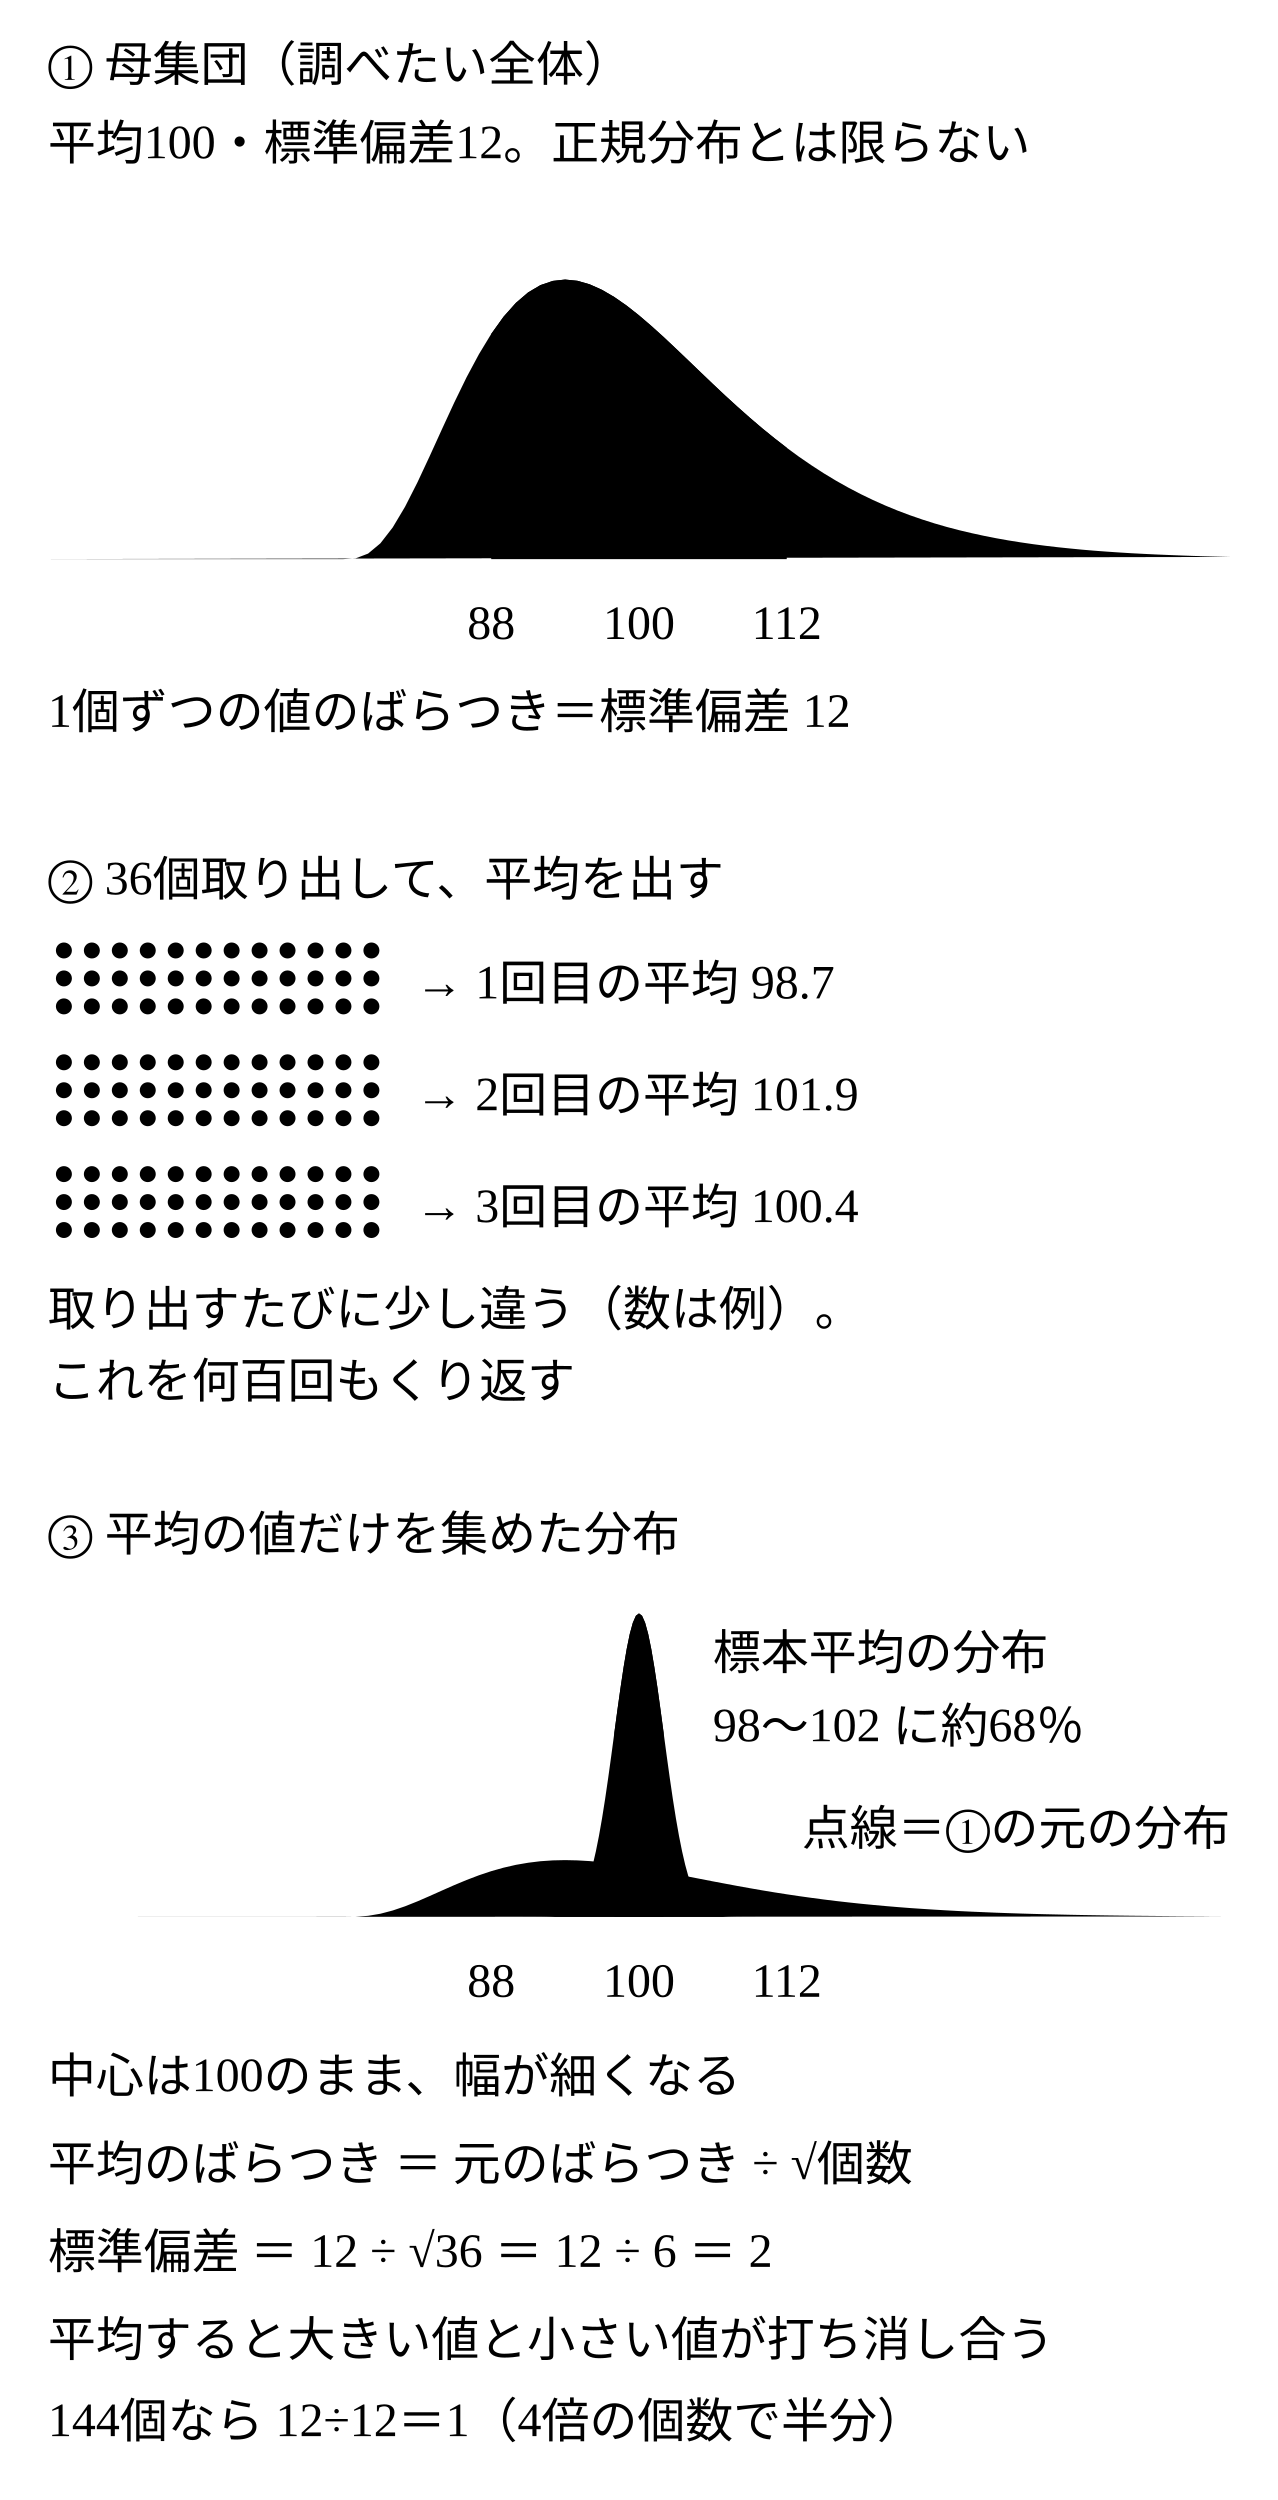
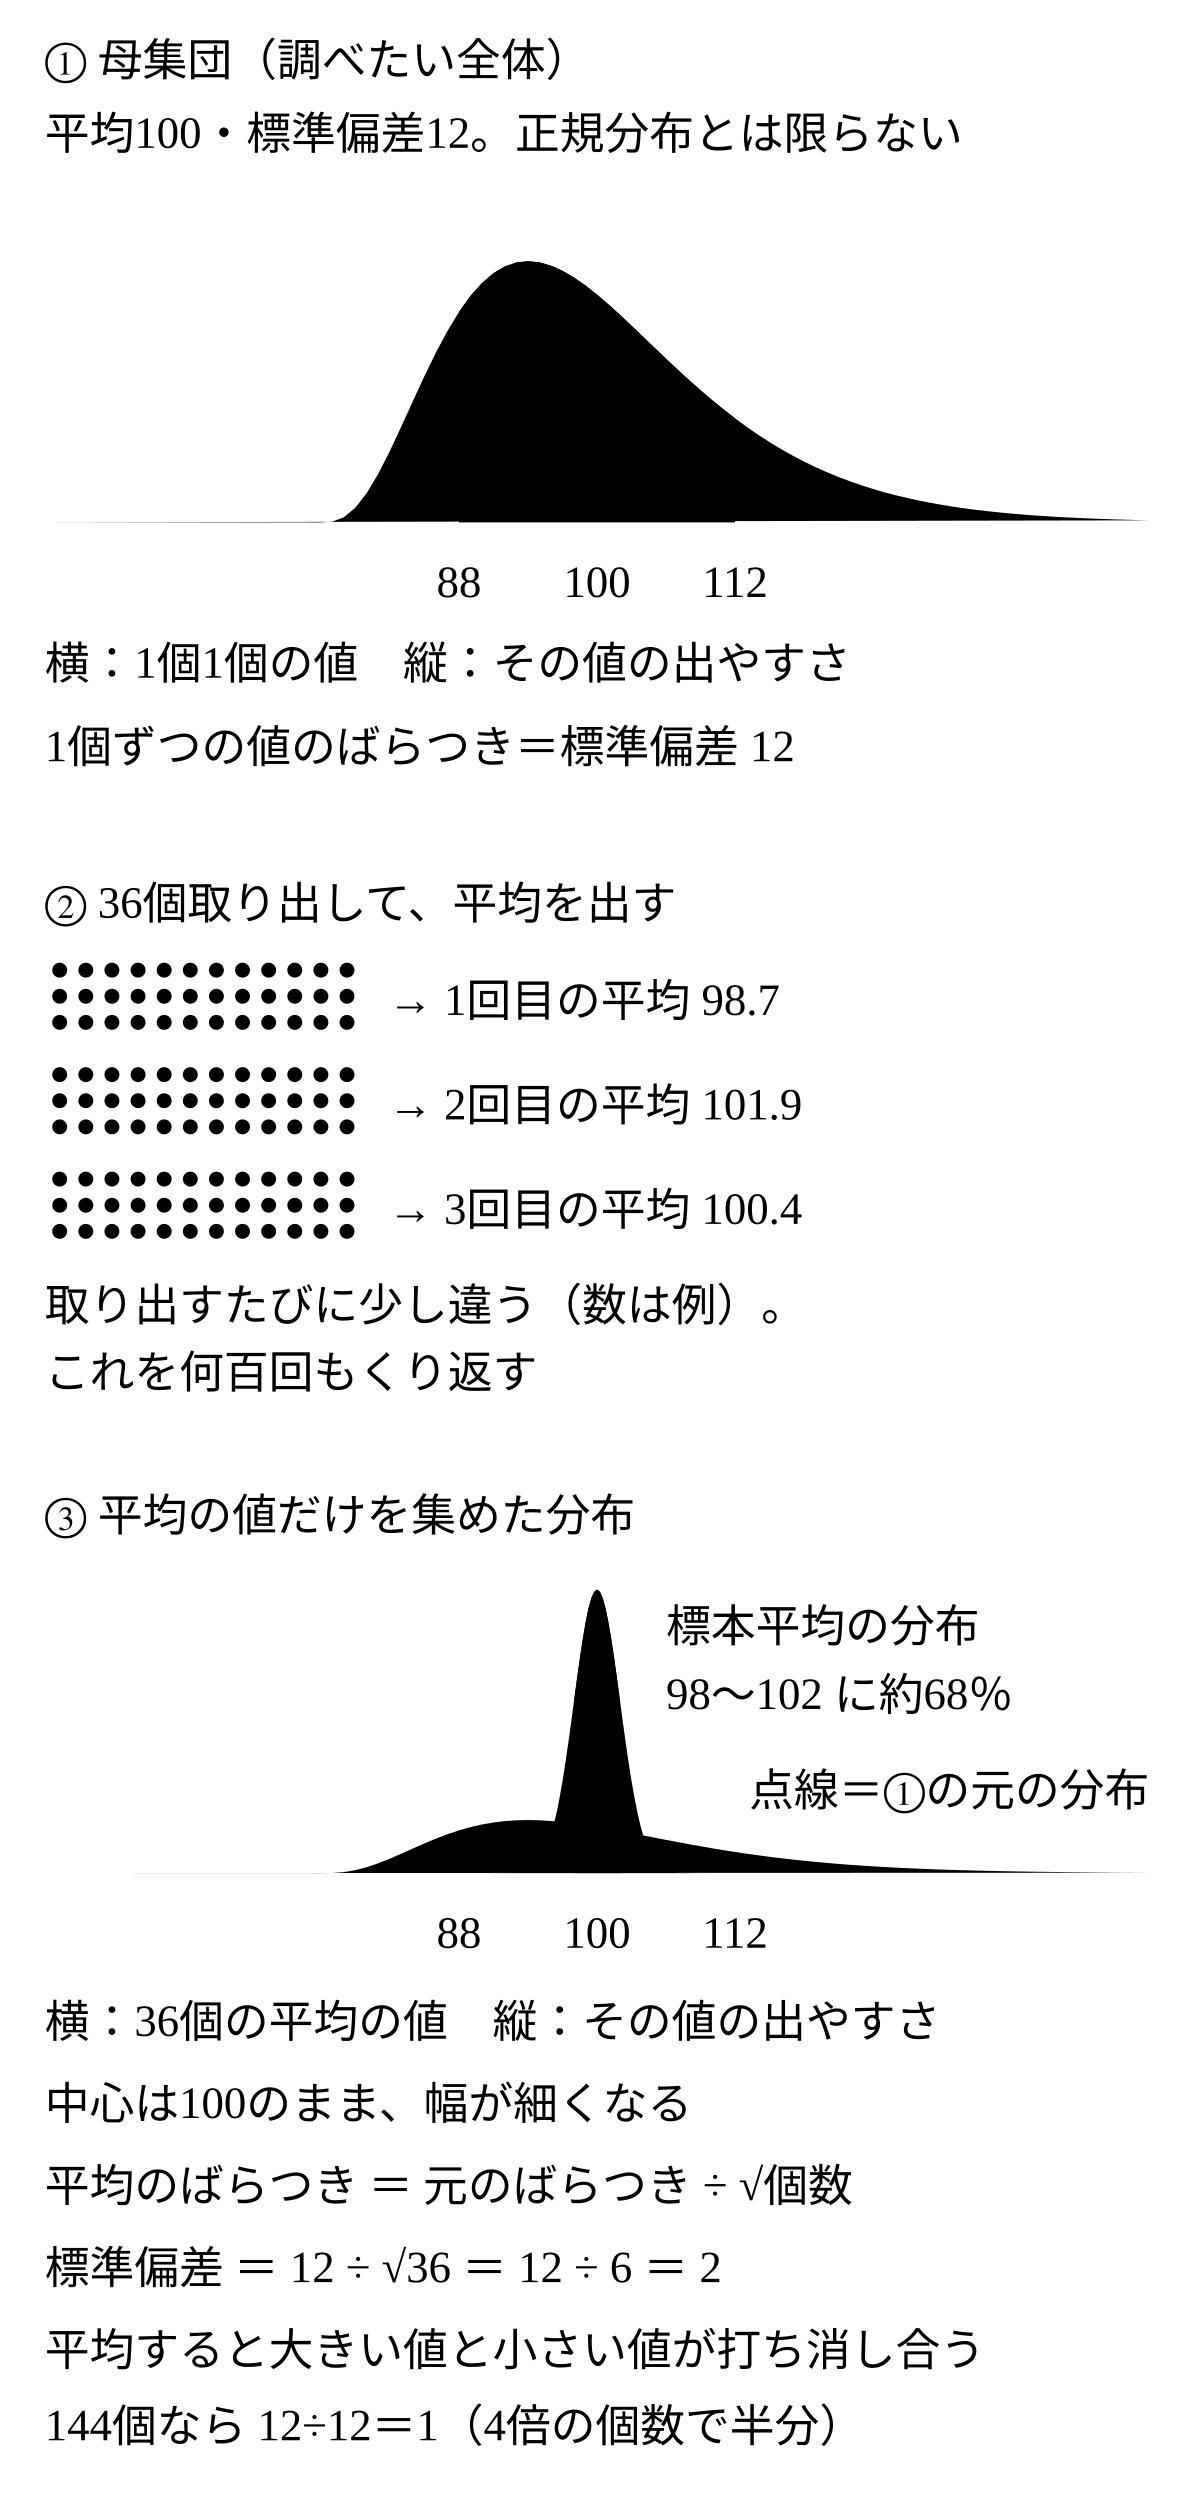
- <svg xmlns="http://www.w3.org/2000/svg" viewBox="0 0 320 626" role="img" aria-labelledby="fig-g-sample-mean-t fig-g-sample-mean-d">
+ <svg xmlns="http://www.w3.org/2000/svg" viewBox="0 0 320 670" role="img" aria-labelledby="fig-g-sample-mean-t fig-g-sample-mean-d">
  <text x="12" y="20" class="tb">① 母集団（調べたい全体）</text>
  <text x="12" y="40" class="tm">平均100・標準偏差12。正規分布とは限らない</text>
  <polygon points="123,140 123,83.62 126.08,79.32 129.17,75.85 132.25,73.21 135.33,71.39 138.42,70.34 141.5,70 144.58,70.31 147.67,71.2 150.75,72.58 153.83,74.38 156.92,76.53 160,78.96 163.08,81.6 166.17,84.39 169.25,87.29 172.33,90.23 175.42,93.2 178.5,96.14 181.58,99.04 184.67,101.86 187.75,104.59 190.83,107.22 193.92,109.73 197,112.12 197,140" class="fas" />
  <polyline points="12,140 15.08,140 18.17,140 21.25,140 24.33,140 27.42,140 30.5,140 33.58,140 36.67,140 39.75,140 42.83,140 45.92,140 49,140 52.08,140 55.17,140 58.25,140 61.33,140 64.42,140 67.5,140 70.58,140 73.67,140 76.75,140 79.83,140 82.92,140 86,140 89.08,139.8 92.17,138.62 95.25,136.05 98.33,132.08 101.42,126.9 104.5,120.84 107.58,114.25 110.67,107.46 113.75,100.79 116.83,94.47 119.92,88.7 123,83.62 126.08,79.32 129.17,75.85 132.25,73.21 135.33,71.39 138.42,70.34 141.5,70 144.58,70.31 147.67,71.2 150.75,72.58 153.83,74.38 156.92,76.53 160,78.96 163.08,81.6 166.17,84.39 169.25,87.29 172.33,90.23 175.42,93.2 178.5,96.14 181.58,99.04 184.67,101.86 187.75,104.59 190.83,107.22 193.92,109.73 197,112.12 200.08,114.38 203.17,116.5 206.25,118.5 209.33,120.36 212.42,122.1 215.5,123.71 218.58,125.2 221.67,126.58 224.75,127.85 227.83,129.01 230.92,130.08 234,131.06 237.08,131.95 240.17,132.76 243.25,133.49 246.33,134.16 249.42,134.77 252.5,135.32 255.58,135.81 258.67,136.26 261.75,136.66 264.83,137.02 267.92,137.34 271,137.64 274.08,137.9 277.17,138.13 280.25,138.34 283.33,138.53 286.42,138.69 289.5,138.84 292.58,138.97 295.67,139.09 298.75,139.2 301.83,139.29 304.92,139.37 308,139.45" class="l sm w2" />
  <line x1="12" y1="140" x2="308" y2="140" class="l sm w1" />
  <line x1="123" y1="140" x2="123" y2="145" class="l sm w1" />
  <text x="123" y="160" class="tm" text-anchor="middle">88</text>
  <line x1="160" y1="140" x2="160" y2="145" class="l sm w1" />
  <text x="160" y="160" class="tm" text-anchor="middle">100</text>
  <line x1="197" y1="140" x2="197" y2="145" class="l sm w1" />
  <text x="197" y="160" class="tm" text-anchor="middle">112</text>
  <text x="160" y="132" class="tb ta" text-anchor="middle">±12</text>
-   <text x="12" y="182">1個ずつの値のばらつき＝標準偏差 12</text>
-   <line x1="12" y1="198" x2="308" y2="198" class="l sb w1" />
-   <text x="12" y="224" class="tb">② 36個取り出して、平均を出す</text>
-   <circle cx="16" cy="238" r="2" class="fm" />
-   <circle cx="23" cy="238" r="2" class="fm" />
-   <circle cx="30" cy="238" r="2" class="fm" />
-   <circle cx="37" cy="238" r="2" class="fm" />
-   <circle cx="44" cy="238" r="2" class="fm" />
-   <circle cx="51" cy="238" r="2" class="fm" />
-   <circle cx="58" cy="238" r="2" class="fm" />
-   <circle cx="65" cy="238" r="2" class="fm" />
-   <circle cx="72" cy="238" r="2" class="fm" />
-   <circle cx="79" cy="238" r="2" class="fm" />
-   <circle cx="86" cy="238" r="2" class="fm" />
-   <circle cx="93" cy="238" r="2" class="fm" />
-   <circle cx="16" cy="245" r="2" class="fm" />
-   <circle cx="23" cy="245" r="2" class="fm" />
-   <circle cx="30" cy="245" r="2" class="fm" />
-   <circle cx="37" cy="245" r="2" class="fm" />
-   <circle cx="44" cy="245" r="2" class="fm" />
-   <circle cx="51" cy="245" r="2" class="fm" />
-   <circle cx="58" cy="245" r="2" class="fm" />
-   <circle cx="65" cy="245" r="2" class="fm" />
-   <circle cx="72" cy="245" r="2" class="fm" />
-   <circle cx="79" cy="245" r="2" class="fm" />
-   <circle cx="86" cy="245" r="2" class="fm" />
-   <circle cx="93" cy="245" r="2" class="fm" />
-   <circle cx="16" cy="252" r="2" class="fm" />
-   <circle cx="23" cy="252" r="2" class="fm" />
-   <circle cx="30" cy="252" r="2" class="fm" />
-   <circle cx="37" cy="252" r="2" class="fm" />
-   <circle cx="44" cy="252" r="2" class="fm" />
-   <circle cx="51" cy="252" r="2" class="fm" />
-   <circle cx="58" cy="252" r="2" class="fm" />
-   <circle cx="65" cy="252" r="2" class="fm" />
-   <circle cx="72" cy="252" r="2" class="fm" />
-   <circle cx="79" cy="252" r="2" class="fm" />
-   <circle cx="86" cy="252" r="2" class="fm" />
-   <circle cx="93" cy="252" r="2" class="fm" />
-   <text x="104" y="250">→ 1回目の平均 98.7</text>
-   <circle cx="16" cy="266" r="2" class="fm" />
-   <circle cx="23" cy="266" r="2" class="fm" />
-   <circle cx="30" cy="266" r="2" class="fm" />
-   <circle cx="37" cy="266" r="2" class="fm" />
-   <circle cx="44" cy="266" r="2" class="fm" />
-   <circle cx="51" cy="266" r="2" class="fm" />
-   <circle cx="58" cy="266" r="2" class="fm" />
-   <circle cx="65" cy="266" r="2" class="fm" />
-   <circle cx="72" cy="266" r="2" class="fm" />
-   <circle cx="79" cy="266" r="2" class="fm" />
-   <circle cx="86" cy="266" r="2" class="fm" />
-   <circle cx="93" cy="266" r="2" class="fm" />
-   <circle cx="16" cy="273" r="2" class="fm" />
-   <circle cx="23" cy="273" r="2" class="fm" />
-   <circle cx="30" cy="273" r="2" class="fm" />
-   <circle cx="37" cy="273" r="2" class="fm" />
-   <circle cx="44" cy="273" r="2" class="fm" />
-   <circle cx="51" cy="273" r="2" class="fm" />
-   <circle cx="58" cy="273" r="2" class="fm" />
-   <circle cx="65" cy="273" r="2" class="fm" />
-   <circle cx="72" cy="273" r="2" class="fm" />
-   <circle cx="79" cy="273" r="2" class="fm" />
-   <circle cx="86" cy="273" r="2" class="fm" />
-   <circle cx="93" cy="273" r="2" class="fm" />
-   <circle cx="16" cy="280" r="2" class="fm" />
-   <circle cx="23" cy="280" r="2" class="fm" />
-   <circle cx="30" cy="280" r="2" class="fm" />
-   <circle cx="37" cy="280" r="2" class="fm" />
-   <circle cx="44" cy="280" r="2" class="fm" />
-   <circle cx="51" cy="280" r="2" class="fm" />
-   <circle cx="58" cy="280" r="2" class="fm" />
-   <circle cx="65" cy="280" r="2" class="fm" />
-   <circle cx="72" cy="280" r="2" class="fm" />
-   <circle cx="79" cy="280" r="2" class="fm" />
-   <circle cx="86" cy="280" r="2" class="fm" />
-   <circle cx="93" cy="280" r="2" class="fm" />
-   <text x="104" y="278">→ 2回目の平均 101.9</text>
-   <circle cx="16" cy="294" r="2" class="fm" />
-   <circle cx="23" cy="294" r="2" class="fm" />
-   <circle cx="30" cy="294" r="2" class="fm" />
-   <circle cx="37" cy="294" r="2" class="fm" />
-   <circle cx="44" cy="294" r="2" class="fm" />
-   <circle cx="51" cy="294" r="2" class="fm" />
-   <circle cx="58" cy="294" r="2" class="fm" />
-   <circle cx="65" cy="294" r="2" class="fm" />
-   <circle cx="72" cy="294" r="2" class="fm" />
-   <circle cx="79" cy="294" r="2" class="fm" />
-   <circle cx="86" cy="294" r="2" class="fm" />
-   <circle cx="93" cy="294" r="2" class="fm" />
-   <circle cx="16" cy="301" r="2" class="fm" />
-   <circle cx="23" cy="301" r="2" class="fm" />
-   <circle cx="30" cy="301" r="2" class="fm" />
-   <circle cx="37" cy="301" r="2" class="fm" />
-   <circle cx="44" cy="301" r="2" class="fm" />
-   <circle cx="51" cy="301" r="2" class="fm" />
-   <circle cx="58" cy="301" r="2" class="fm" />
-   <circle cx="65" cy="301" r="2" class="fm" />
-   <circle cx="72" cy="301" r="2" class="fm" />
-   <circle cx="79" cy="301" r="2" class="fm" />
-   <circle cx="86" cy="301" r="2" class="fm" />
-   <circle cx="93" cy="301" r="2" class="fm" />
-   <circle cx="16" cy="308" r="2" class="fm" />
-   <circle cx="23" cy="308" r="2" class="fm" />
-   <circle cx="30" cy="308" r="2" class="fm" />
-   <circle cx="37" cy="308" r="2" class="fm" />
-   <circle cx="44" cy="308" r="2" class="fm" />
-   <circle cx="51" cy="308" r="2" class="fm" />
-   <circle cx="58" cy="308" r="2" class="fm" />
-   <circle cx="65" cy="308" r="2" class="fm" />
-   <circle cx="72" cy="308" r="2" class="fm" />
-   <circle cx="79" cy="308" r="2" class="fm" />
-   <circle cx="86" cy="308" r="2" class="fm" />
-   <circle cx="93" cy="308" r="2" class="fm" />
-   <text x="104" y="306">→ 3回目の平均 100.4</text>
-   <text x="12" y="332" class="tm">取り出すたびに少し違う（数は例）。</text>
-   <text x="12" y="350" class="tm">これを何百回もくり返す</text>
-   <line x1="12" y1="366" x2="308" y2="366" class="l sb w1" />
-   <text x="12" y="388" class="tb">③ 平均の値だけを集めた分布</text>
-   <polygon points="153.83,480 153.83,433.9 154.6,428.17 155.38,422.63 156.15,417.48 156.92,412.93 157.69,409.16 158.46,406.34 159.23,404.59 160,404 160.77,404.59 161.54,406.34 162.31,409.16 163.08,412.93 163.85,417.48 164.63,422.63 165.4,428.17 166.17,433.9 166.17,480" class="fas" />
-   <polyline points="12,480 15.08,480 18.17,480 21.25,480 24.33,480 27.42,480 30.5,480 33.58,480 36.67,480 39.75,480 42.83,480 45.92,480 49,480 52.08,480 55.17,480 58.25,480 61.33,480 64.42,480 67.5,480 70.58,480 73.67,480 76.75,480 79.83,480 82.92,480 86,480 89.08,479.96 92.17,479.72 95.25,479.2 98.33,478.39 101.42,477.34 104.5,476.11 107.58,474.77 110.67,473.39 113.75,472.03 116.83,470.75 119.92,469.57 123,468.54 126.08,467.67 129.17,466.96 132.25,466.43 135.33,466.05 138.42,465.84 141.5,465.77 144.58,465.84 147.67,466.02 150.75,466.3 153.83,466.66 156.92,467.1 160,467.59 163.08,468.13 166.17,468.7 169.25,469.29 172.33,469.89 175.42,470.49 178.5,471.09 181.58,471.67 184.67,472.25 187.75,472.8 190.83,473.34 193.92,473.85 197,474.33 200.08,474.79 203.17,475.22 206.25,475.63 209.33,476.01 212.42,476.36 215.5,476.69 218.58,476.99 221.67,477.27 224.75,477.53 227.83,477.77 230.92,477.98 234,478.18 237.08,478.36 240.17,478.53 243.25,478.68 246.33,478.81 249.42,478.94 252.5,479.05 255.58,479.15 258.67,479.24 261.75,479.32 264.83,479.39 267.92,479.46 271,479.52 274.08,479.57 277.17,479.62 280.25,479.66 283.33,479.7 286.42,479.73 289.5,479.76 292.58,479.79 295.67,479.82 298.75,479.84 301.83,479.86 304.92,479.87 308,479.89" class="l sm w1 dsh" />
-   <polyline points="12,480 18.17,480 24.33,480 30.5,480 36.67,480 42.83,480 49,480 55.17,480 61.33,480 67.5,480 73.67,480 79.83,480 86,480 92.17,480 98.33,480 104.5,480 110.67,480 116.83,480 123,480 129.17,480 135.33,479.97 136.88,479.93 137.65,479.89 138.42,479.83 139.19,479.74 139.96,479.61 140.73,479.42 141.5,479.16 142.27,478.78 143.04,478.27 143.81,477.58 144.58,476.66 145.35,475.47 146.13,473.95 146.9,472.05 147.67,469.71 148.44,466.9 149.21,463.56 149.98,459.7 150.75,455.33 151.52,450.47 152.29,445.2 153.06,439.64 153.83,433.9 154.6,428.17 155.38,422.63 156.15,417.48 156.92,412.93 157.69,409.16 158.46,406.34 159.23,404.59 160,404 160.77,404.59 161.54,406.34 162.31,409.16 163.08,412.93 163.85,417.48 164.63,422.63 165.4,428.17 166.17,433.9 166.94,439.64 167.71,445.2 168.48,450.47 169.25,455.33 170.02,459.7 170.79,463.56 171.56,466.9 172.33,469.71 173.1,472.05 173.88,473.95 174.65,475.47 175.42,476.66 176.19,477.58 176.96,478.27 177.73,478.78 178.5,479.16 179.27,479.42 180.04,479.61 180.81,479.74 181.58,479.83 182.35,479.89 183.13,479.93 184.67,479.97 190.83,480 197,480 203.17,480 209.33,480 215.5,480 221.67,480 227.83,480 234,480 240.17,480 246.33,480 252.5,480 258.67,480 264.83,480 271,480 277.17,480 283.33,480 289.5,480 295.67,480 301.83,480 308,480" class="l sa w2" />
-   <line x1="12" y1="480" x2="308" y2="480" class="l sm w1" />
-   <line x1="123" y1="480" x2="123" y2="485" class="l sm w1" />
-   <text x="123" y="500" class="tm" text-anchor="middle">88</text>
-   <line x1="160" y1="480" x2="160" y2="485" class="l sm w1" />
-   <text x="160" y="500" class="tm" text-anchor="middle">100</text>
-   <line x1="197" y1="480" x2="197" y2="485" class="l sm w1" />
-   <text x="197" y="500" class="tm" text-anchor="middle">112</text>
-   <text x="178.5" y="418" class="tb ta">標本平均の分布</text>
-   <text x="178.5" y="436" class="ta">98〜102 に約68％</text>
-   <text x="308" y="462" class="tm" text-anchor="end">点線＝①の元の分布</text>
-   <text x="12" y="524" class="tb">中心は100のまま、幅が細くなる</text>
-   <text x="12" y="546" class="tb">平均のばらつき ＝ 元のばらつき ÷ √個数</text>
-   <text x="12" y="568">標準偏差 ＝ 12 ÷ √36 ＝ 12 ÷ 6 ＝ 2</text>
-   <text x="12" y="590" class="tm">平均すると大きい値と小さい値が打ち消し合う</text>
-   <text x="12" y="610" class="tm">144個なら 12÷12＝1（4倍の個数で半分）</text>
+   <text x="12" y="182" class="tm">横：1個1個の値　縦：その値の出やすさ</text>
+   <g transform="translate(0,22)">
+     <text x="12" y="182">1個ずつの値のばらつき＝標準偏差 12</text>
+     <line x1="12" y1="198" x2="308" y2="198" class="l sb w1" />
+     <text x="12" y="224" class="tb">② 36個取り出して、平均を出す</text>
+     <circle cx="16" cy="238" r="2" class="fm" />
+     <circle cx="23" cy="238" r="2" class="fm" />
+     <circle cx="30" cy="238" r="2" class="fm" />
+     <circle cx="37" cy="238" r="2" class="fm" />
+     <circle cx="44" cy="238" r="2" class="fm" />
+     <circle cx="51" cy="238" r="2" class="fm" />
+     <circle cx="58" cy="238" r="2" class="fm" />
+     <circle cx="65" cy="238" r="2" class="fm" />
+     <circle cx="72" cy="238" r="2" class="fm" />
+     <circle cx="79" cy="238" r="2" class="fm" />
+     <circle cx="86" cy="238" r="2" class="fm" />
+     <circle cx="93" cy="238" r="2" class="fm" />
+     <circle cx="16" cy="245" r="2" class="fm" />
+     <circle cx="23" cy="245" r="2" class="fm" />
+     <circle cx="30" cy="245" r="2" class="fm" />
+     <circle cx="37" cy="245" r="2" class="fm" />
+     <circle cx="44" cy="245" r="2" class="fm" />
+     <circle cx="51" cy="245" r="2" class="fm" />
+     <circle cx="58" cy="245" r="2" class="fm" />
+     <circle cx="65" cy="245" r="2" class="fm" />
+     <circle cx="72" cy="245" r="2" class="fm" />
+     <circle cx="79" cy="245" r="2" class="fm" />
+     <circle cx="86" cy="245" r="2" class="fm" />
+     <circle cx="93" cy="245" r="2" class="fm" />
+     <circle cx="16" cy="252" r="2" class="fm" />
+     <circle cx="23" cy="252" r="2" class="fm" />
+     <circle cx="30" cy="252" r="2" class="fm" />
+     <circle cx="37" cy="252" r="2" class="fm" />
+     <circle cx="44" cy="252" r="2" class="fm" />
+     <circle cx="51" cy="252" r="2" class="fm" />
+     <circle cx="58" cy="252" r="2" class="fm" />
+     <circle cx="65" cy="252" r="2" class="fm" />
+     <circle cx="72" cy="252" r="2" class="fm" />
+     <circle cx="79" cy="252" r="2" class="fm" />
+     <circle cx="86" cy="252" r="2" class="fm" />
+     <circle cx="93" cy="252" r="2" class="fm" />
+     <text x="104" y="250">→ 1回目の平均 98.7</text>
+     <circle cx="16" cy="266" r="2" class="fm" />
+     <circle cx="23" cy="266" r="2" class="fm" />
+     <circle cx="30" cy="266" r="2" class="fm" />
+     <circle cx="37" cy="266" r="2" class="fm" />
+     <circle cx="44" cy="266" r="2" class="fm" />
+     <circle cx="51" cy="266" r="2" class="fm" />
+     <circle cx="58" cy="266" r="2" class="fm" />
+     <circle cx="65" cy="266" r="2" class="fm" />
+     <circle cx="72" cy="266" r="2" class="fm" />
+     <circle cx="79" cy="266" r="2" class="fm" />
+     <circle cx="86" cy="266" r="2" class="fm" />
+     <circle cx="93" cy="266" r="2" class="fm" />
+     <circle cx="16" cy="273" r="2" class="fm" />
+     <circle cx="23" cy="273" r="2" class="fm" />
+     <circle cx="30" cy="273" r="2" class="fm" />
+     <circle cx="37" cy="273" r="2" class="fm" />
+     <circle cx="44" cy="273" r="2" class="fm" />
+     <circle cx="51" cy="273" r="2" class="fm" />
+     <circle cx="58" cy="273" r="2" class="fm" />
+     <circle cx="65" cy="273" r="2" class="fm" />
+     <circle cx="72" cy="273" r="2" class="fm" />
+     <circle cx="79" cy="273" r="2" class="fm" />
+     <circle cx="86" cy="273" r="2" class="fm" />
+     <circle cx="93" cy="273" r="2" class="fm" />
+     <circle cx="16" cy="280" r="2" class="fm" />
+     <circle cx="23" cy="280" r="2" class="fm" />
+     <circle cx="30" cy="280" r="2" class="fm" />
+     <circle cx="37" cy="280" r="2" class="fm" />
+     <circle cx="44" cy="280" r="2" class="fm" />
+     <circle cx="51" cy="280" r="2" class="fm" />
+     <circle cx="58" cy="280" r="2" class="fm" />
+     <circle cx="65" cy="280" r="2" class="fm" />
+     <circle cx="72" cy="280" r="2" class="fm" />
+     <circle cx="79" cy="280" r="2" class="fm" />
+     <circle cx="86" cy="280" r="2" class="fm" />
+     <circle cx="93" cy="280" r="2" class="fm" />
+     <text x="104" y="278">→ 2回目の平均 101.9</text>
+     <circle cx="16" cy="294" r="2" class="fm" />
+     <circle cx="23" cy="294" r="2" class="fm" />
+     <circle cx="30" cy="294" r="2" class="fm" />
+     <circle cx="37" cy="294" r="2" class="fm" />
+     <circle cx="44" cy="294" r="2" class="fm" />
+     <circle cx="51" cy="294" r="2" class="fm" />
+     <circle cx="58" cy="294" r="2" class="fm" />
+     <circle cx="65" cy="294" r="2" class="fm" />
+     <circle cx="72" cy="294" r="2" class="fm" />
+     <circle cx="79" cy="294" r="2" class="fm" />
+     <circle cx="86" cy="294" r="2" class="fm" />
+     <circle cx="93" cy="294" r="2" class="fm" />
+     <circle cx="16" cy="301" r="2" class="fm" />
+     <circle cx="23" cy="301" r="2" class="fm" />
+     <circle cx="30" cy="301" r="2" class="fm" />
+     <circle cx="37" cy="301" r="2" class="fm" />
+     <circle cx="44" cy="301" r="2" class="fm" />
+     <circle cx="51" cy="301" r="2" class="fm" />
+     <circle cx="58" cy="301" r="2" class="fm" />
+     <circle cx="65" cy="301" r="2" class="fm" />
+     <circle cx="72" cy="301" r="2" class="fm" />
+     <circle cx="79" cy="301" r="2" class="fm" />
+     <circle cx="86" cy="301" r="2" class="fm" />
+     <circle cx="93" cy="301" r="2" class="fm" />
+     <circle cx="16" cy="308" r="2" class="fm" />
+     <circle cx="23" cy="308" r="2" class="fm" />
+     <circle cx="30" cy="308" r="2" class="fm" />
+     <circle cx="37" cy="308" r="2" class="fm" />
+     <circle cx="44" cy="308" r="2" class="fm" />
+     <circle cx="51" cy="308" r="2" class="fm" />
+     <circle cx="58" cy="308" r="2" class="fm" />
+     <circle cx="65" cy="308" r="2" class="fm" />
+     <circle cx="72" cy="308" r="2" class="fm" />
+     <circle cx="79" cy="308" r="2" class="fm" />
+     <circle cx="86" cy="308" r="2" class="fm" />
+     <circle cx="93" cy="308" r="2" class="fm" />
+     <text x="104" y="306">→ 3回目の平均 100.4</text>
+     <text x="12" y="332" class="tm">取り出すたびに少し違う（数は例）。</text>
+     <text x="12" y="350" class="tm">これを何百回もくり返す</text>
+     <line x1="12" y1="366" x2="308" y2="366" class="l sb w1" />
+     <text x="12" y="388" class="tb">③ 平均の値だけを集めた分布</text>
+     <polygon points="153.83,480 153.83,433.9 154.6,428.17 155.38,422.63 156.15,417.48 156.92,412.93 157.69,409.16 158.46,406.34 159.23,404.59 160,404 160.77,404.59 161.54,406.34 162.31,409.16 163.08,412.93 163.85,417.48 164.63,422.63 165.4,428.17 166.17,433.9 166.17,480" class="fas" />
+     <polyline points="12,480 15.08,480 18.17,480 21.25,480 24.33,480 27.42,480 30.5,480 33.58,480 36.67,480 39.75,480 42.83,480 45.92,480 49,480 52.08,480 55.17,480 58.25,480 61.33,480 64.42,480 67.5,480 70.58,480 73.67,480 76.75,480 79.83,480 82.92,480 86,480 89.08,479.96 92.17,479.72 95.25,479.2 98.33,478.39 101.42,477.34 104.5,476.11 107.58,474.77 110.67,473.39 113.75,472.03 116.83,470.75 119.92,469.57 123,468.54 126.08,467.67 129.17,466.96 132.25,466.43 135.33,466.05 138.42,465.84 141.5,465.77 144.58,465.84 147.67,466.02 150.75,466.3 153.83,466.66 156.92,467.1 160,467.59 163.08,468.13 166.17,468.7 169.25,469.29 172.33,469.89 175.42,470.49 178.5,471.09 181.58,471.67 184.67,472.25 187.75,472.8 190.83,473.34 193.92,473.85 197,474.33 200.08,474.79 203.17,475.22 206.25,475.63 209.33,476.01 212.42,476.36 215.5,476.69 218.58,476.99 221.67,477.27 224.75,477.53 227.83,477.77 230.92,477.98 234,478.18 237.08,478.36 240.17,478.53 243.25,478.68 246.33,478.81 249.42,478.94 252.5,479.05 255.58,479.15 258.67,479.24 261.75,479.32 264.83,479.39 267.92,479.46 271,479.52 274.08,479.57 277.17,479.62 280.25,479.66 283.33,479.7 286.42,479.73 289.5,479.76 292.58,479.79 295.67,479.82 298.75,479.84 301.83,479.86 304.92,479.87 308,479.89" class="l sm w1 dsh" />
+     <polyline points="12,480 18.17,480 24.33,480 30.5,480 36.67,480 42.83,480 49,480 55.17,480 61.33,480 67.5,480 73.67,480 79.83,480 86,480 92.17,480 98.33,480 104.5,480 110.67,480 116.83,480 123,480 129.17,480 135.33,479.97 136.88,479.93 137.65,479.89 138.42,479.83 139.19,479.74 139.96,479.61 140.73,479.42 141.5,479.16 142.27,478.78 143.04,478.27 143.81,477.58 144.58,476.66 145.35,475.47 146.13,473.95 146.9,472.05 147.67,469.71 148.44,466.9 149.21,463.56 149.98,459.7 150.75,455.33 151.52,450.47 152.29,445.2 153.06,439.64 153.83,433.9 154.6,428.17 155.38,422.63 156.15,417.48 156.92,412.93 157.69,409.16 158.46,406.34 159.23,404.59 160,404 160.77,404.59 161.54,406.34 162.31,409.16 163.08,412.93 163.85,417.48 164.63,422.63 165.4,428.17 166.17,433.9 166.94,439.64 167.71,445.2 168.48,450.47 169.25,455.33 170.02,459.7 170.79,463.56 171.56,466.9 172.33,469.71 173.1,472.05 173.88,473.95 174.65,475.47 175.42,476.66 176.19,477.58 176.96,478.27 177.73,478.78 178.5,479.16 179.27,479.42 180.04,479.61 180.81,479.74 181.58,479.83 182.35,479.89 183.13,479.93 184.67,479.97 190.83,480 197,480 203.17,480 209.33,480 215.5,480 221.67,480 227.83,480 234,480 240.17,480 246.33,480 252.5,480 258.67,480 264.83,480 271,480 277.17,480 283.33,480 289.5,480 295.67,480 301.83,480 308,480" class="l sa w2" />
+     <line x1="12" y1="480" x2="308" y2="480" class="l sm w1" />
+     <line x1="123" y1="480" x2="123" y2="485" class="l sm w1" />
+     <text x="123" y="500" class="tm" text-anchor="middle">88</text>
+     <line x1="160" y1="480" x2="160" y2="485" class="l sm w1" />
+     <text x="160" y="500" class="tm" text-anchor="middle">100</text>
+     <line x1="197" y1="480" x2="197" y2="485" class="l sm w1" />
+     <text x="197" y="500" class="tm" text-anchor="middle">112</text>
+     <text x="178.5" y="418" class="tb ta">標本平均の分布</text>
+     <text x="178.5" y="436" class="ta">98〜102 に約68％</text>
+     <text x="308" y="462" class="tm" text-anchor="end">点線＝①の元の分布</text>
+     <text x="12" y="524" class="tm">横：36個の平均の値　縦：その値の出やすさ</text>
+     <g transform="translate(0,22)">
+       <text x="12" y="524" class="tb">中心は100のまま、幅が細くなる</text>
+       <text x="12" y="546" class="tb">平均のばらつき ＝ 元のばらつき ÷ √個数</text>
+       <text x="12" y="568">標準偏差 ＝ 12 ÷ √36 ＝ 12 ÷ 6 ＝ 2</text>
+       <text x="12" y="590" class="tm">平均すると大きい値と小さい値が打ち消し合う</text>
+       <text x="12" y="610" class="tm">144個なら 12÷12＝1（4倍の個数で半分）</text>
+     </g>
+   </g>
</svg>
